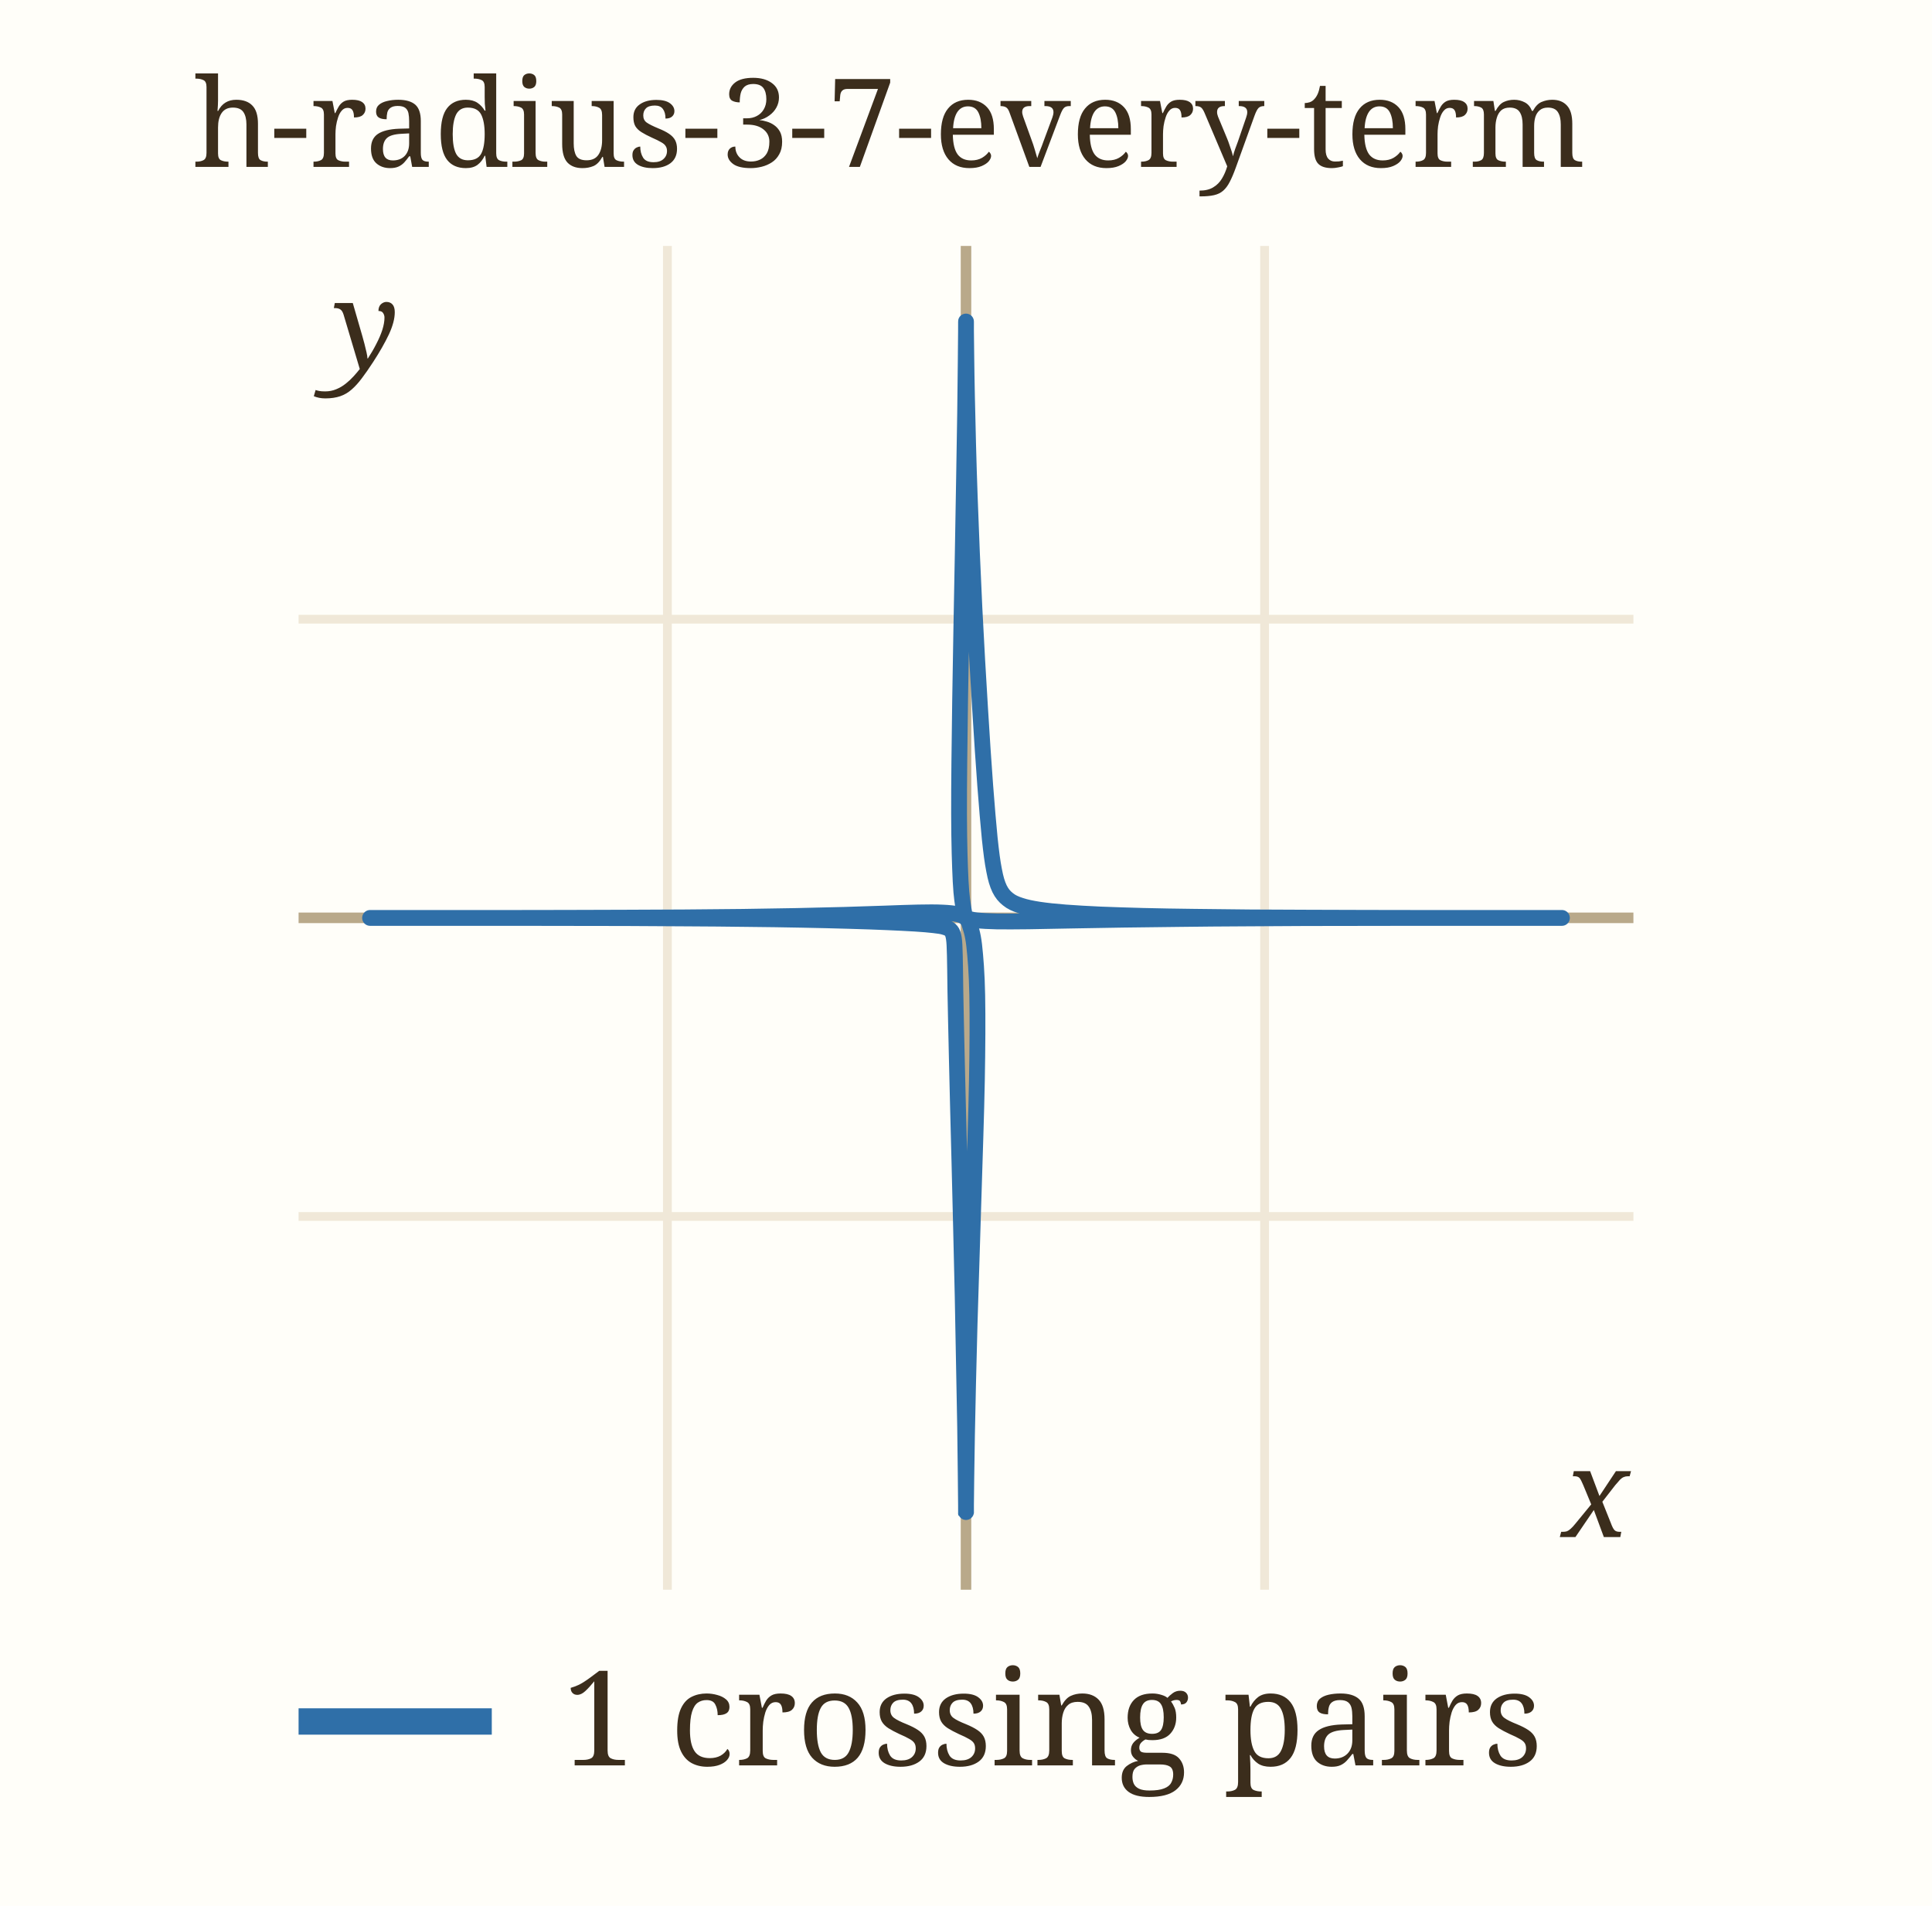
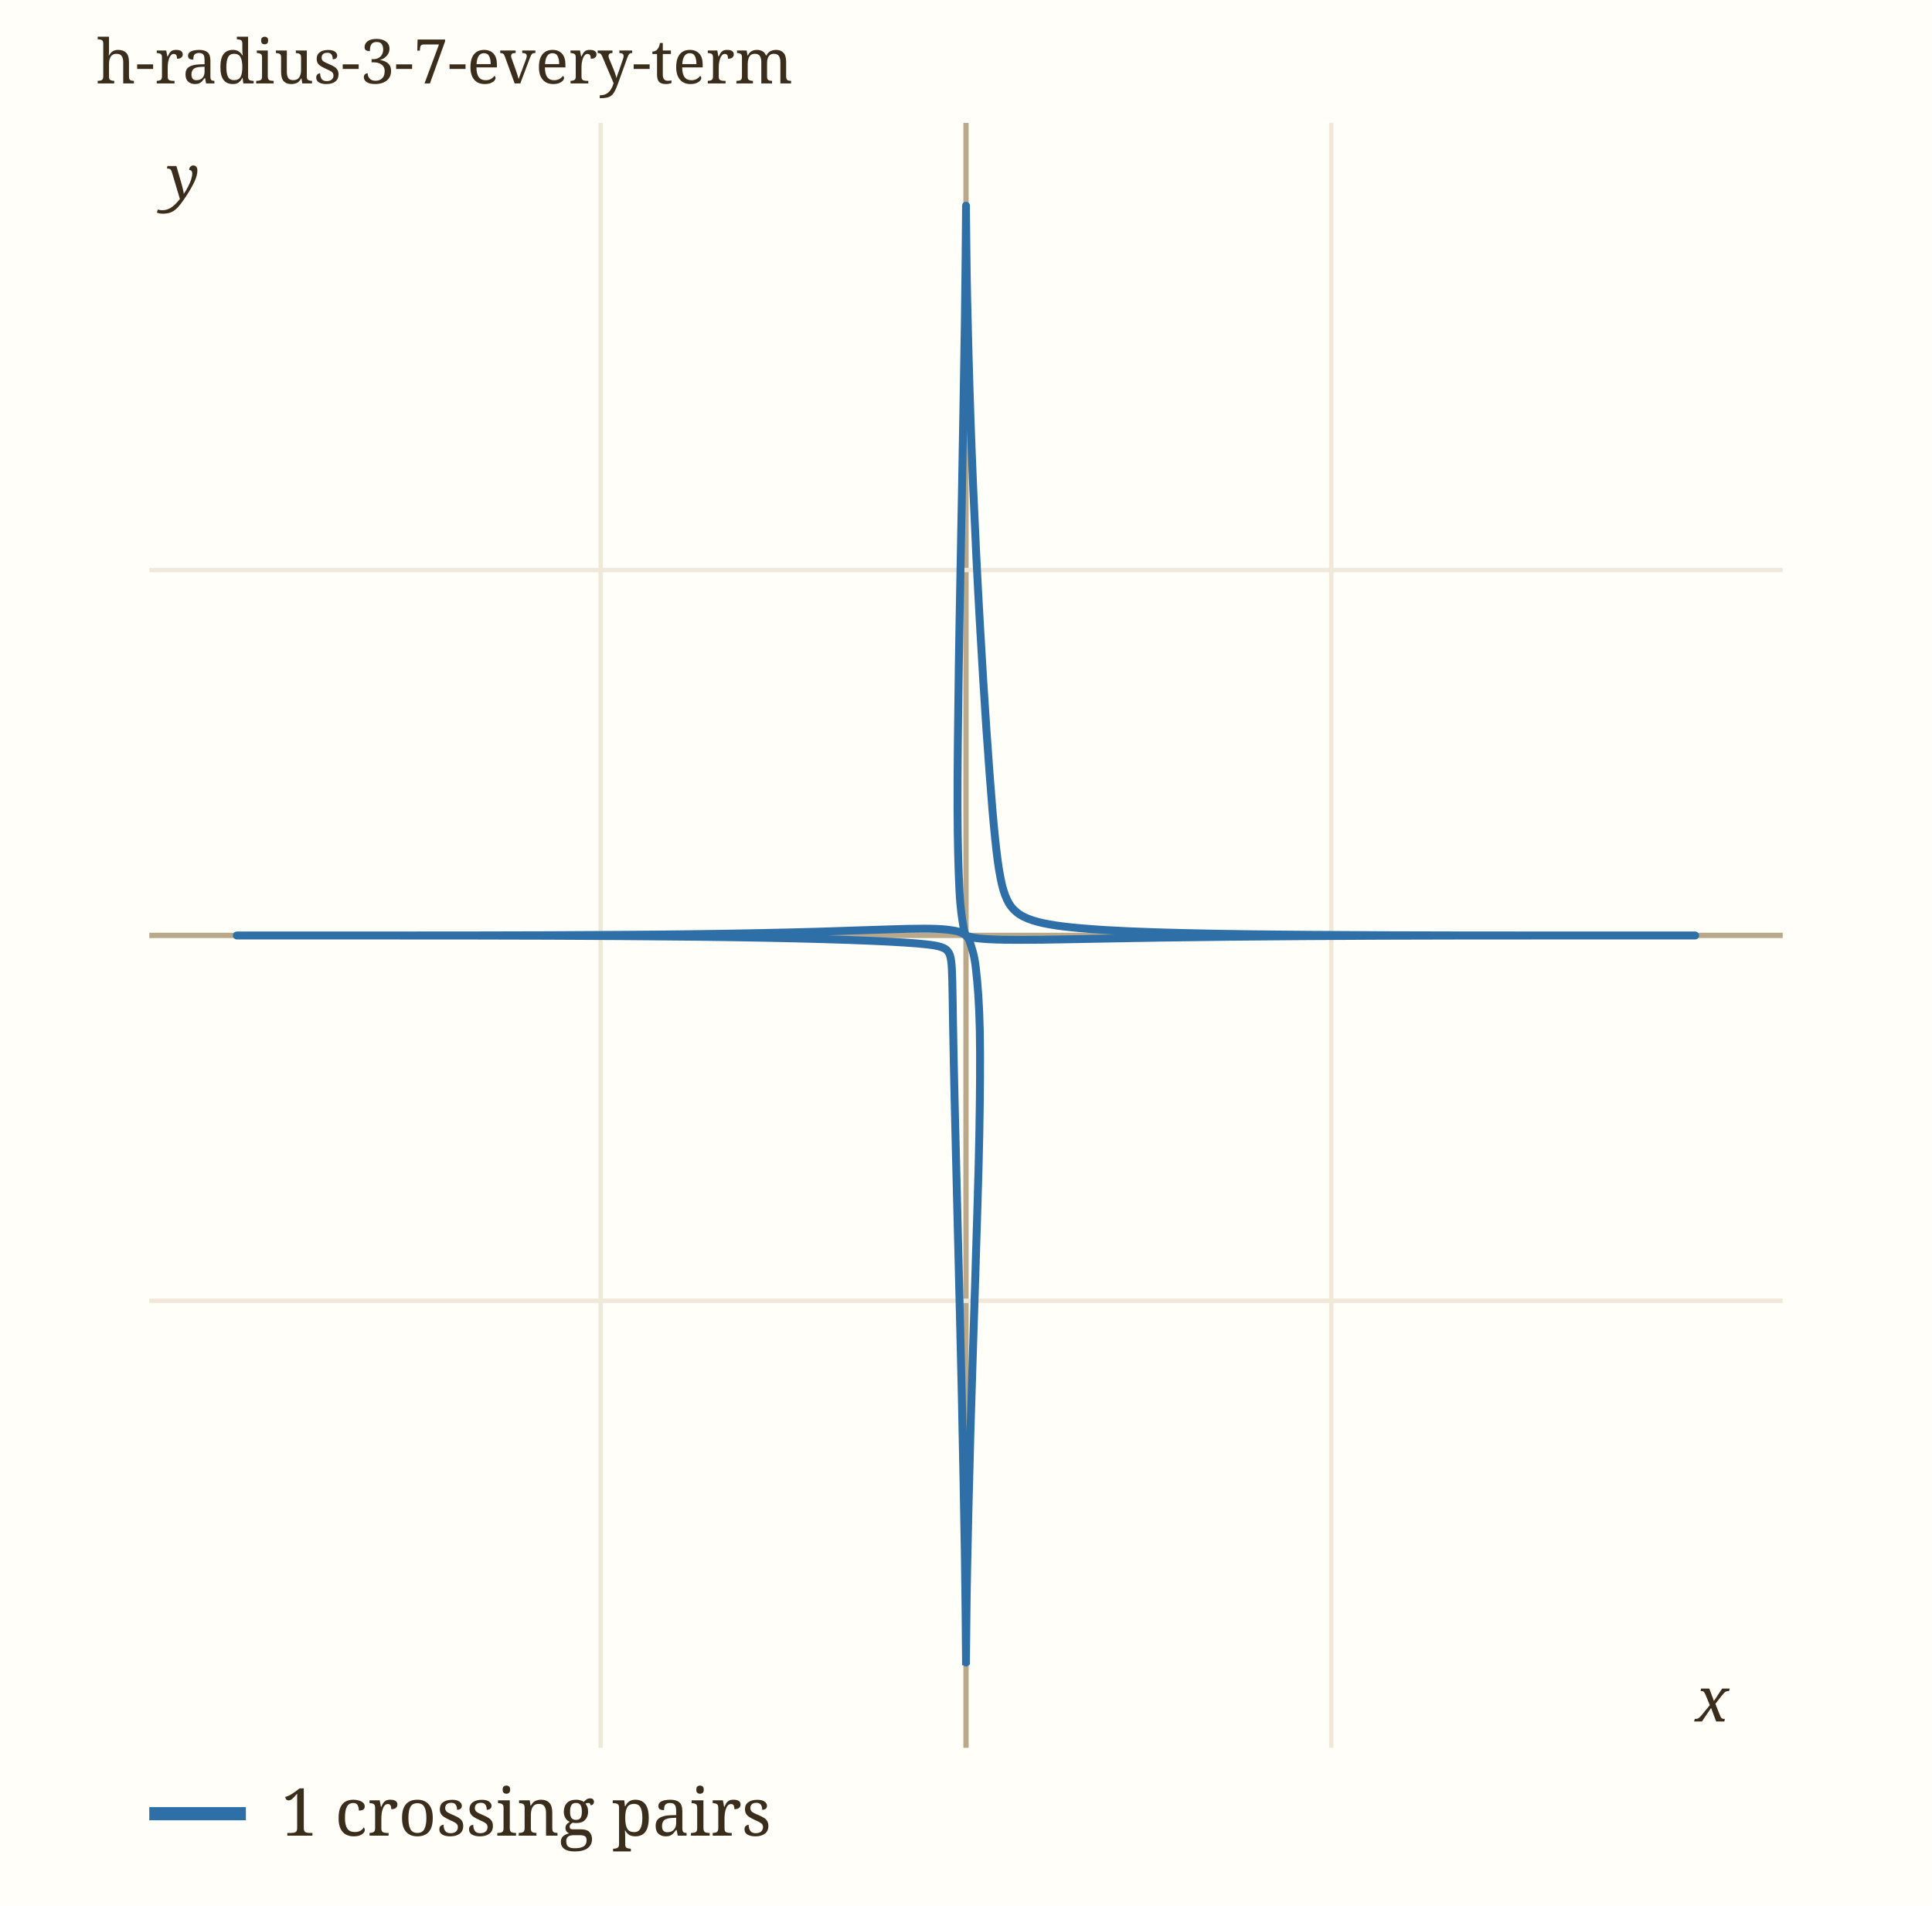
- <svg xmlns="http://www.w3.org/2000/svg" viewBox="0 0 220 217" width="220" height="217" role="img" aria-label="h-radius-3-7-every-term" data-panel="h-radius-3-7-every-term">
-   <rect x="0" y="0" width="220" height="217" fill="#fffef9" />
+ <svg xmlns="http://www.w3.org/2000/svg" viewBox="0 0 440 434" width="440" height="434" role="img" aria-label="h-radius-3-7-every-term" data-panel="h-radius-3-7-every-term">
+   <rect x="0" y="0" width="440" height="434" fill="#fffef9" />
  <clipPath id="clip-h-radius-3-7-every-term">
-     <rect x="34" y="28" width="152" height="153" />
+     <rect x="34" y="28" width="372" height="370" />
  </clipPath>
  <g clip-path="url(#clip-h-radius-3-7-every-term)">
-     <line x1="76.0" x2="76.0" y1="28" y2="181" stroke="#f0e8d8" stroke-width="1" />
-     <text x="76.0" y="195.0" font-family="ui-monospace, Menlo, monospace" font-size="11" fill="#9c8a6a" text-anchor="middle">-0.5</text>
-     <line x1="110.0" x2="110.0" y1="28" y2="181" stroke="#b9a98a" stroke-width="1.2" />
-     <line x1="144.0" x2="144.0" y1="28" y2="181" stroke="#f0e8d8" stroke-width="1" />
-     <text x="144.0" y="195.0" font-family="ui-monospace, Menlo, monospace" font-size="11" fill="#9c8a6a" text-anchor="middle">0.5</text>
-     <line x1="34" x2="186" y1="138.5" y2="138.5" stroke="#f0e8d8" stroke-width="1" />
-     <text x="28.0" y="142.5" font-family="ui-monospace, Menlo, monospace" font-size="11" fill="#9c8a6a" text-anchor="end">-0.5</text>
-     <line x1="34" x2="186" y1="104.5" y2="104.5" stroke="#b9a98a" stroke-width="1.2" />
-     <line x1="34" x2="186" y1="70.5" y2="70.5" stroke="#f0e8d8" stroke-width="1" />
-     <text x="28.0" y="74.5" font-family="ui-monospace, Menlo, monospace" font-size="11" fill="#9c8a6a" text-anchor="end">0.5</text>
-     <path d="M42.14,104.51 C42.32,104.51 42.65,104.51 43.18,104.51 C43.71,104.51 44.42,104.51 45.32,104.51 C46.23,104.51 47.33,104.51 48.61,104.51 C49.89,104.51 51.37,104.51 53.00,104.51 C54.62,104.51 56.45,104.51 58.38,104.51 C60.30,104.51 62.41,104.51 64.56,104.52 C66.71,104.52 69.00,104.53 71.28,104.53 C73.56,104.54 75.94,104.55 78.23,104.57 C80.52,104.58 82.84,104.60 85.02,104.63 C87.20,104.65 89.34,104.68 91.29,104.72 C93.24,104.76 95.08,104.80 96.70,104.85 C98.33,104.89 99.78,104.95 101.03,105.00 C102.28,105.05 103.33,105.11 104.21,105.16 C105.10,105.22 105.77,105.27 106.34,105.34 C106.91,105.40 107.30,105.46 107.62,105.57 C107.95,105.67 108.14,105.76 108.31,105.98 C108.47,106.19 108.55,106.39 108.62,106.85 C108.69,107.32 108.70,107.79 108.73,108.78 C108.76,109.77 108.76,110.87 108.79,112.79 C108.83,114.70 108.87,117.03 108.95,120.27 C109.02,123.51 109.13,127.66 109.25,132.21 C109.36,136.76 109.51,142.56 109.62,147.59 C109.72,152.63 109.83,158.45 109.90,162.41 C109.96,166.36 109.98,169.84 110.00,171.33 C110.01,172.83 109.99,172.69 110.00,171.38 C110.02,170.08 110.04,166.94 110.11,163.49 C110.17,160.04 110.29,155.24 110.41,150.70 C110.54,146.16 110.73,140.85 110.86,136.24 C111.00,131.63 111.17,126.88 111.24,123.06 C111.31,119.24 111.33,115.89 111.28,113.31 C111.23,110.74 111.08,108.98 110.93,107.61 C110.77,106.24 110.52,105.64 110.36,105.11 C110.19,104.59 109.99,104.56 109.95,104.46 C109.91,104.37 109.90,104.51 110.11,104.56 C110.33,104.61 110.65,104.73 111.22,104.79 C111.79,104.84 112.54,104.89 113.52,104.91 C114.51,104.93 115.72,104.91 117.13,104.90 C118.54,104.88 120.19,104.85 121.98,104.81 C123.77,104.78 125.78,104.74 127.87,104.71 C129.96,104.68 132.23,104.65 134.50,104.63 C136.78,104.60 139.19,104.58 141.54,104.57 C143.89,104.55 146.30,104.54 148.61,104.53 C150.93,104.53 153.24,104.52 155.40,104.52 C157.57,104.51 159.68,104.51 161.61,104.51 C163.55,104.51 165.37,104.51 167.00,104.51 C168.63,104.51 170.11,104.51 171.39,104.51 C172.67,104.51 173.77,104.51 174.68,104.51 C175.58,104.51 176.29,104.51 176.82,104.51 C177.35,104.51 177.68,104.51 177.86,104.51 C178.03,104.51 178.03,104.51 177.86,104.51 C177.68,104.51 177.35,104.51 176.82,104.51 C176.29,104.51 175.58,104.51 174.68,104.51 C173.77,104.51 172.67,104.51 171.39,104.51 C170.11,104.51 168.63,104.51 167.01,104.51 C165.39,104.51 163.57,104.51 161.66,104.51 C159.75,104.50 157.67,104.50 155.56,104.50 C153.44,104.50 151.20,104.49 148.99,104.48 C146.79,104.47 144.51,104.46 142.33,104.45 C140.16,104.43 137.98,104.41 135.95,104.38 C133.93,104.36 131.97,104.32 130.19,104.28 C128.41,104.23 126.75,104.18 125.28,104.12 C123.80,104.05 122.49,103.98 121.33,103.89 C120.18,103.80 119.20,103.70 118.34,103.57 C117.49,103.44 116.81,103.30 116.21,103.10 C115.61,102.91 115.16,102.70 114.77,102.38 C114.37,102.06 114.09,101.73 113.82,101.19 C113.56,100.64 113.38,100.05 113.20,99.09 C113.01,98.13 112.87,97.05 112.70,95.44 C112.54,93.83 112.38,91.92 112.19,89.45 C112.01,86.98 111.80,83.98 111.60,80.61 C111.39,77.24 111.16,73.22 110.96,69.23 C110.77,65.24 110.57,60.68 110.43,56.66 C110.28,52.64 110.18,48.28 110.11,45.10 C110.04,41.93 110.02,38.85 110.00,37.62 C109.99,36.38 110.01,36.13 110.00,37.70 C109.98,39.27 109.96,42.82 109.90,47.03 C109.84,51.23 109.72,57.50 109.63,62.95 C109.53,68.41 109.40,74.81 109.33,79.76 C109.26,84.72 109.20,89.28 109.21,92.70 C109.22,96.13 109.30,98.50 109.39,100.34 C109.48,102.17 109.65,103.00 109.76,103.71 C109.87,104.42 110.03,104.48 110.05,104.60 C110.08,104.72 110.09,104.52 109.92,104.44 C109.76,104.36 109.50,104.18 109.06,104.09 C108.63,104.00 108.05,103.93 107.30,103.90 C106.54,103.86 105.62,103.87 104.54,103.89 C103.47,103.91 102.22,103.96 100.82,104.01 C99.43,104.05 97.86,104.11 96.18,104.16 C94.49,104.20 92.64,104.25 90.70,104.29 C88.76,104.33 86.67,104.36 84.53,104.39 C82.40,104.41 80.14,104.43 77.91,104.45 C75.67,104.46 73.35,104.47 71.11,104.48 C68.87,104.49 66.61,104.50 64.48,104.50 C62.36,104.50 60.26,104.50 58.35,104.51 C56.43,104.51 54.61,104.51 52.99,104.51 C51.37,104.51 49.89,104.51 48.61,104.51 C47.33,104.51 46.23,104.51 45.32,104.51 C44.42,104.51 43.71,104.51 43.18,104.51 C42.65,104.51 42.32,104.51 42.14,104.51" fill="none" stroke="#2f6fa8" stroke-width="1.8" stroke-linecap="round" data-path="h-radius-3-7-every-term" />
+     <line x1="136.8" x2="136.8" y1="28" y2="398" stroke="#f0e8d8" stroke-width="1" />
+     <text x="136.8" y="412.0" font-family="ui-monospace, Menlo, monospace" font-size="11" fill="#9c8a6a" text-anchor="middle">-0.5</text>
+     <line x1="220.0" x2="220.0" y1="28" y2="398" stroke="#b9a98a" stroke-width="1.2" />
+     <line x1="303.2" x2="303.2" y1="28" y2="398" stroke="#f0e8d8" stroke-width="1" />
+     <text x="303.2" y="412.0" font-family="ui-monospace, Menlo, monospace" font-size="11" fill="#9c8a6a" text-anchor="middle">0.5</text>
+     <line x1="34" x2="406" y1="296.2" y2="296.2" stroke="#f0e8d8" stroke-width="1" />
+     <text x="28.0" y="300.2" font-family="ui-monospace, Menlo, monospace" font-size="11" fill="#9c8a6a" text-anchor="end">-0.5</text>
+     <line x1="34" x2="406" y1="213.0" y2="213.0" stroke="#b9a98a" stroke-width="1.2" />
+     <line x1="34" x2="406" y1="129.8" y2="129.8" stroke="#f0e8d8" stroke-width="1" />
+     <text x="28.0" y="133.8" font-family="ui-monospace, Menlo, monospace" font-size="11" fill="#9c8a6a" text-anchor="end">0.5</text>
+     <path d="M53.93,213.02 C54.35,213.02 55.17,213.02 56.46,213.02 C57.76,213.02 59.50,213.02 61.72,213.02 C63.93,213.02 66.63,213.02 69.75,213.02 C72.88,213.02 76.51,213.02 80.49,213.02 C84.47,213.02 88.94,213.02 93.66,213.03 C98.37,213.03 103.52,213.03 108.79,213.04 C114.05,213.05 119.67,213.06 125.24,213.08 C130.82,213.10 136.63,213.13 142.24,213.17 C147.84,213.20 153.54,213.25 158.87,213.31 C164.19,213.38 169.44,213.45 174.21,213.54 C178.97,213.63 183.48,213.74 187.45,213.85 C191.43,213.97 194.99,214.09 198.05,214.22 C201.12,214.35 203.67,214.48 205.84,214.62 C208.01,214.76 209.66,214.88 211.05,215.05 C212.44,215.21 213.38,215.35 214.19,215.61 C214.99,215.87 215.46,216.09 215.86,216.62 C216.27,217.14 216.44,217.62 216.61,218.76 C216.78,219.90 216.81,221.05 216.88,223.47 C216.96,225.89 216.96,228.59 217.05,233.28 C217.14,237.97 217.24,243.67 217.43,251.60 C217.61,259.52 217.88,269.67 218.15,280.82 C218.42,291.96 218.79,306.15 219.06,318.46 C219.32,330.78 219.59,345.04 219.75,354.72 C219.90,364.40 219.95,372.90 219.99,376.56 C220.03,380.22 219.97,379.89 220.01,376.69 C220.06,373.49 220.09,365.81 220.26,357.37 C220.43,348.93 220.70,337.18 221.01,326.07 C221.32,314.95 221.78,301.96 222.12,290.68 C222.45,279.41 222.86,267.77 223.03,258.42 C223.20,249.07 223.27,240.87 223.14,234.57 C223.01,228.27 222.64,223.96 222.26,220.62 C221.89,217.27 221.27,215.79 220.87,214.50 C220.47,213.22 219.97,213.14 219.87,212.91 C219.77,212.68 219.76,213.01 220.28,213.15 C220.80,213.28 221.60,213.56 222.99,213.70 C224.38,213.84 226.22,213.95 228.63,213.99 C231.04,214.04 234.00,214.01 237.45,213.98 C240.90,213.94 244.93,213.85 249.31,213.77 C253.69,213.69 258.62,213.60 263.73,213.52 C268.84,213.44 274.39,213.37 279.97,213.31 C285.54,213.25 291.43,213.20 297.18,213.17 C302.94,213.13 308.85,213.10 314.50,213.08 C320.16,213.06 325.82,213.05 331.12,213.04 C336.42,213.03 341.59,213.03 346.32,213.03 C351.05,213.02 355.51,213.02 359.50,213.02 C363.49,213.02 367.11,213.02 370.24,213.02 C373.37,213.02 376.07,213.02 378.28,213.02 C380.50,213.02 382.24,213.02 383.54,213.02 C384.83,213.02 385.65,213.02 386.07,213.02 C386.49,213.02 386.49,213.02 386.07,213.02 C385.65,213.02 384.83,213.02 383.54,213.02 C382.24,213.02 380.50,213.02 378.28,213.02 C376.07,213.02 373.37,213.02 370.25,213.02 C367.12,213.02 363.50,213.02 359.53,213.02 C355.56,213.02 351.11,213.02 346.44,213.01 C341.76,213.01 336.66,213.01 331.49,213.00 C326.32,212.99 320.82,212.98 315.43,212.96 C310.04,212.94 304.45,212.91 299.13,212.87 C293.81,212.83 288.47,212.79 283.52,212.72 C278.57,212.65 273.77,212.57 269.41,212.46 C265.05,212.35 261.00,212.23 257.39,212.07 C253.77,211.91 250.56,211.73 247.73,211.50 C244.90,211.28 242.51,211.04 240.42,210.72 C238.33,210.40 236.66,210.06 235.20,209.58 C233.74,209.10 232.64,208.60 231.66,207.82 C230.69,207.04 230.00,206.23 229.36,204.89 C228.72,203.54 228.28,202.10 227.83,199.76 C227.37,197.41 227.03,194.76 226.62,190.83 C226.21,186.89 225.82,182.22 225.37,176.17 C224.91,170.12 224.41,162.78 223.90,154.53 C223.40,146.29 222.83,136.45 222.35,126.68 C221.88,116.91 221.39,105.75 221.05,95.91 C220.70,86.07 220.43,75.40 220.26,67.63 C220.09,59.87 220.06,52.33 220.01,49.31 C219.97,46.29 220.03,45.68 219.99,49.52 C219.95,53.36 219.90,62.04 219.75,72.34 C219.60,82.64 219.32,97.97 219.09,111.32 C218.86,124.68 218.52,140.33 218.35,152.46 C218.18,164.60 218.04,175.74 218.07,184.13 C218.10,192.52 218.29,198.32 218.51,202.81 C218.74,207.30 219.15,209.34 219.42,211.07 C219.69,212.81 220.06,212.94 220.13,213.24 C220.19,213.53 220.21,213.06 219.81,212.85 C219.40,212.65 218.78,212.22 217.71,212.00 C216.64,211.78 215.22,211.60 213.38,211.52 C211.54,211.44 209.29,211.47 206.65,211.51 C204.01,211.56 200.95,211.69 197.54,211.79 C194.12,211.90 190.30,212.04 186.17,212.16 C182.04,212.27 177.52,212.39 172.77,212.48 C168.02,212.58 162.90,212.66 157.68,212.72 C152.46,212.79 146.93,212.84 141.46,212.87 C135.98,212.91 130.30,212.94 124.82,212.96 C119.35,212.98 113.81,212.99 108.60,213.00 C103.40,213.01 98.28,213.01 93.59,213.01 C88.90,213.02 84.45,213.02 80.48,213.02 C76.50,213.02 72.88,213.02 69.75,213.02 C66.63,213.02 63.93,213.02 61.72,213.02 C59.50,213.02 57.76,213.02 56.46,213.02 C55.17,213.02 54.35,213.02 53.93,213.02" fill="none" stroke="#2f6fa8" stroke-width="1.8" stroke-linecap="round" data-path="h-radius-3-7-every-term" />
  </g>
-   <text x="177.9" y="175.0" font-family="Georgia, serif" font-size="14" font-style="italic" fill="#3b2d1c">x</text>
-   <text x="38.0" y="42.0" font-family="Georgia, serif" font-size="14" font-style="italic" fill="#3b2d1c">y</text>
+   <text x="386.1" y="392.0" font-family="Georgia, serif" font-size="14" font-style="italic" fill="#3b2d1c">x</text>
+   <text x="38.0" y="45.3" font-family="Georgia, serif" font-size="14" font-style="italic" fill="#3b2d1c">y</text>
  <text x="22" y="19" font-family="Georgia, serif" font-size="14" fill="#3b2d1c">h-radius-3-7-every-term</text>
-   <line x1="34" x2="56" y1="196" y2="196" stroke="#2f6fa8" stroke-width="3" />
-   <text x="64" y="201" font-family="Georgia, serif" font-size="15" fill="#3b2d1c">1 crossing pairs</text>
+   <line x1="34" x2="56" y1="413" y2="413" stroke="#2f6fa8" stroke-width="3" />
+   <text x="64" y="418" font-family="Georgia, serif" font-size="15" fill="#3b2d1c">1 crossing pairs</text>
</svg>
